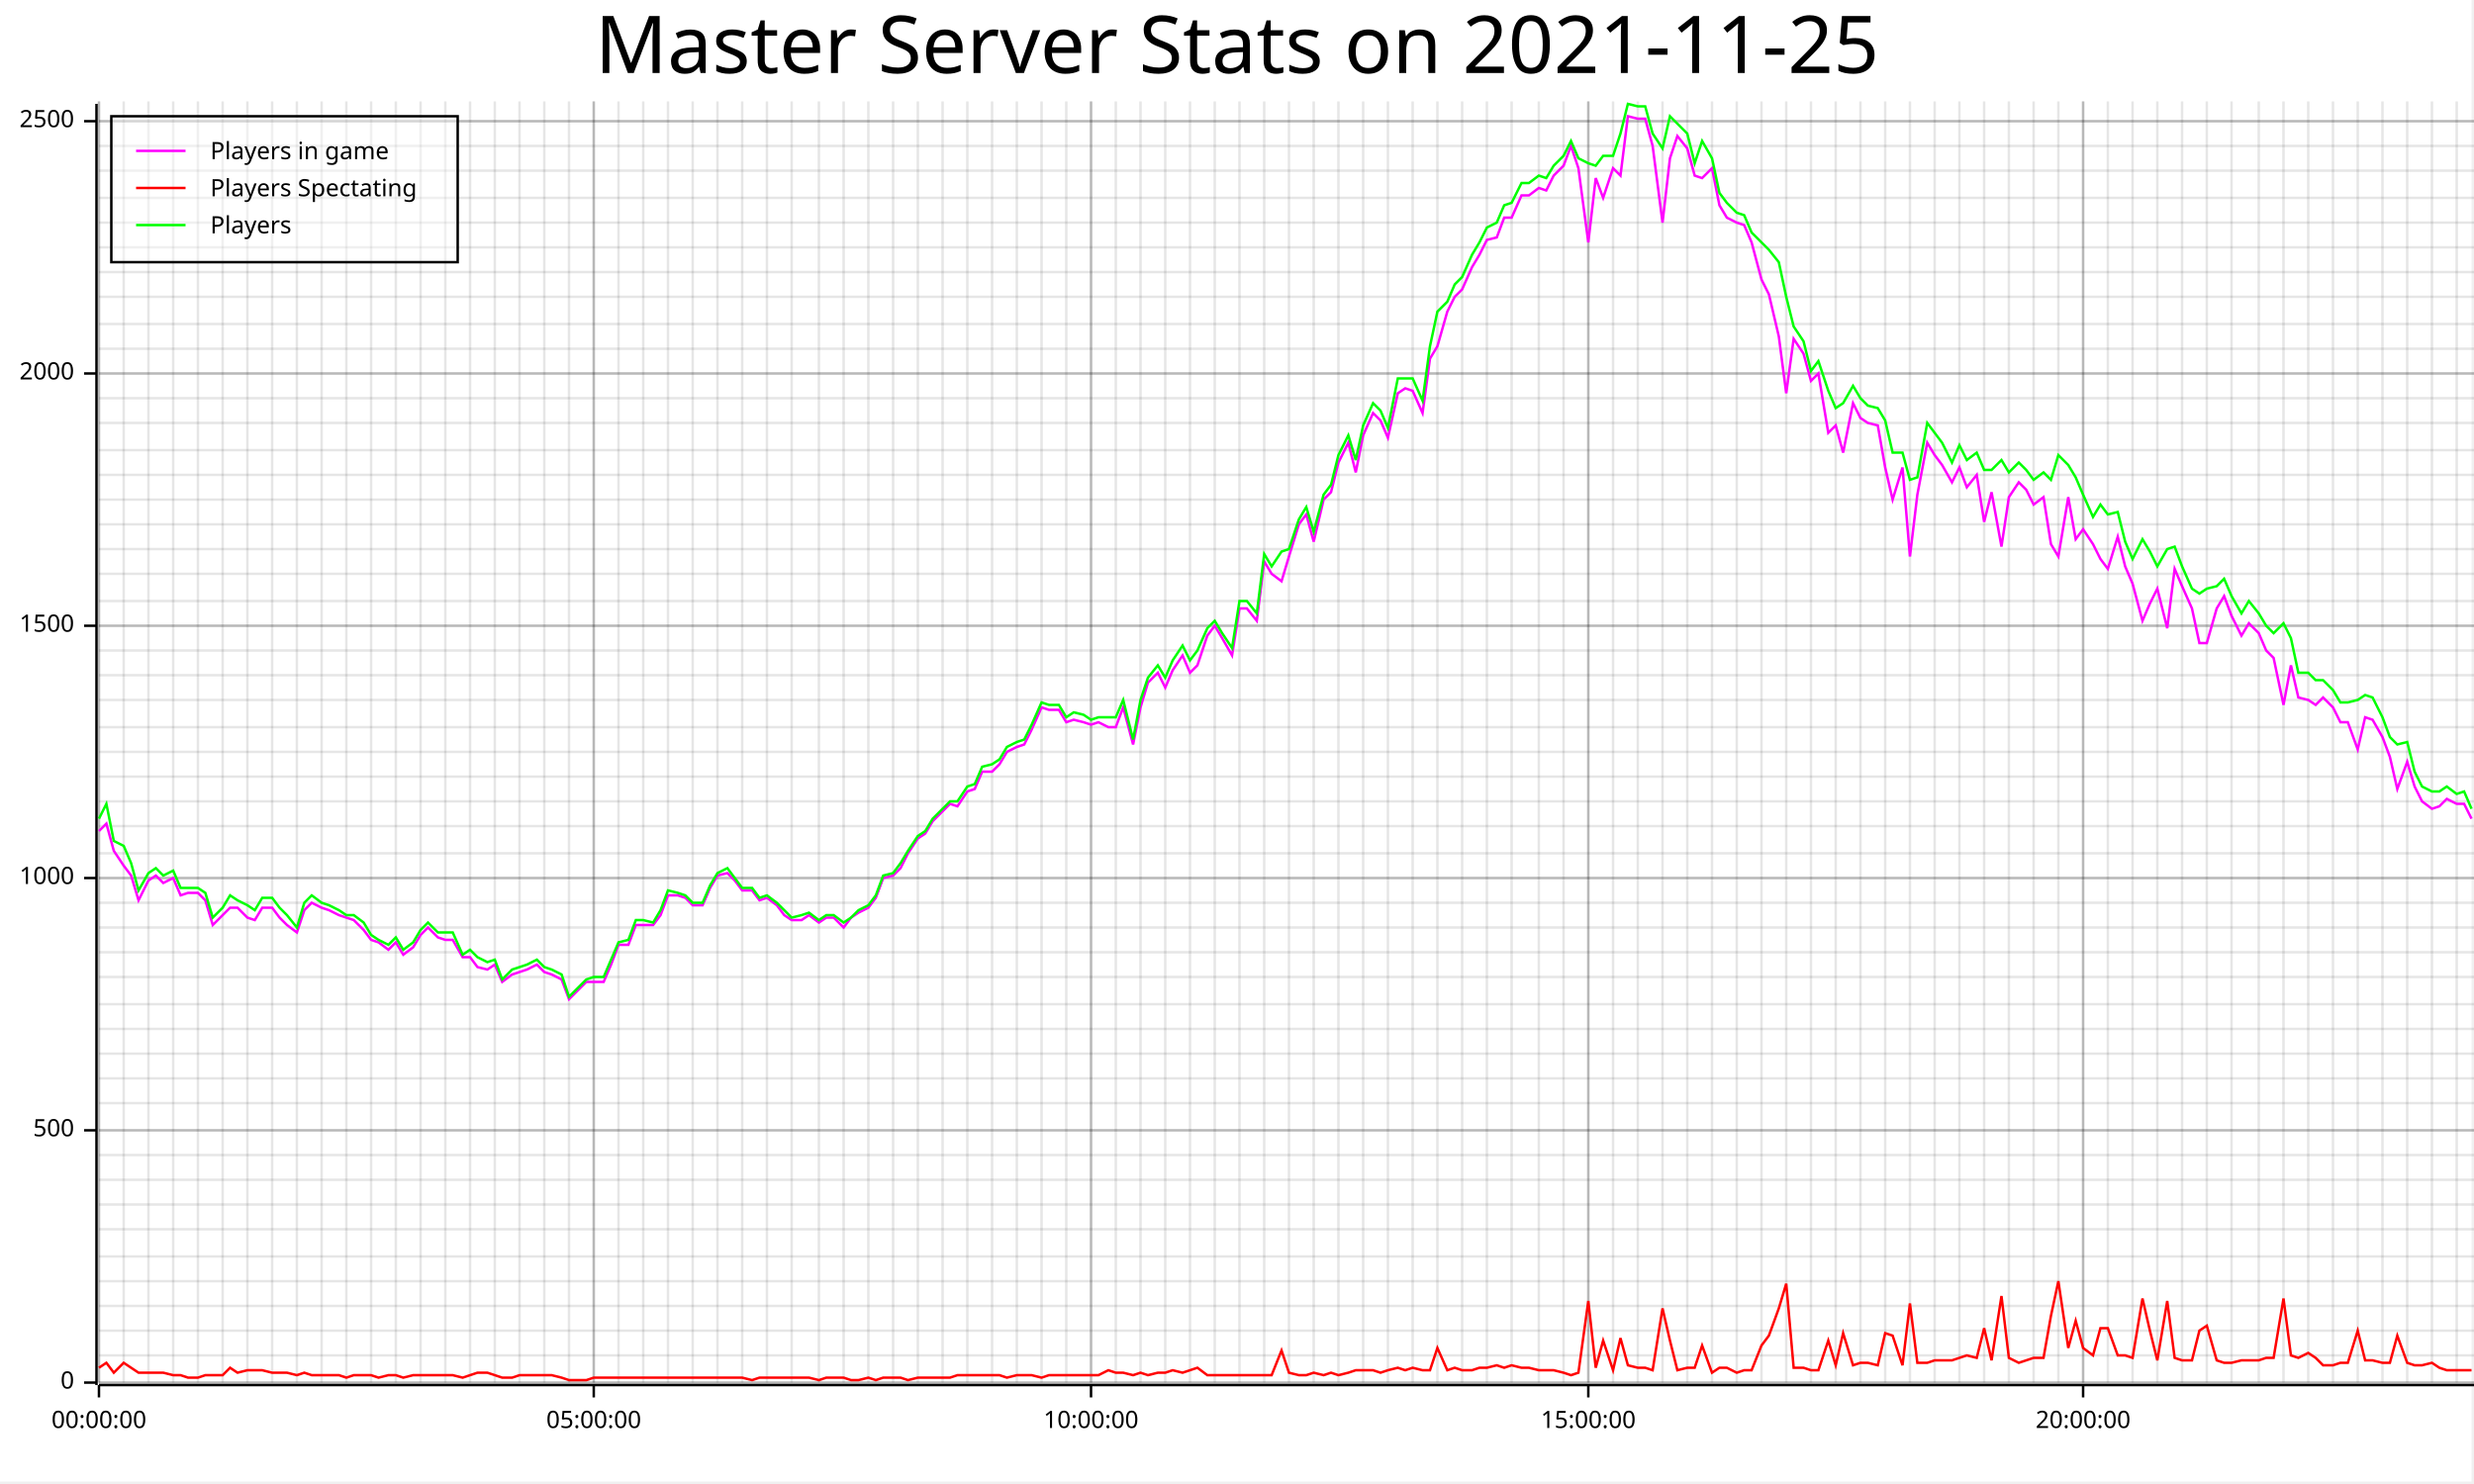
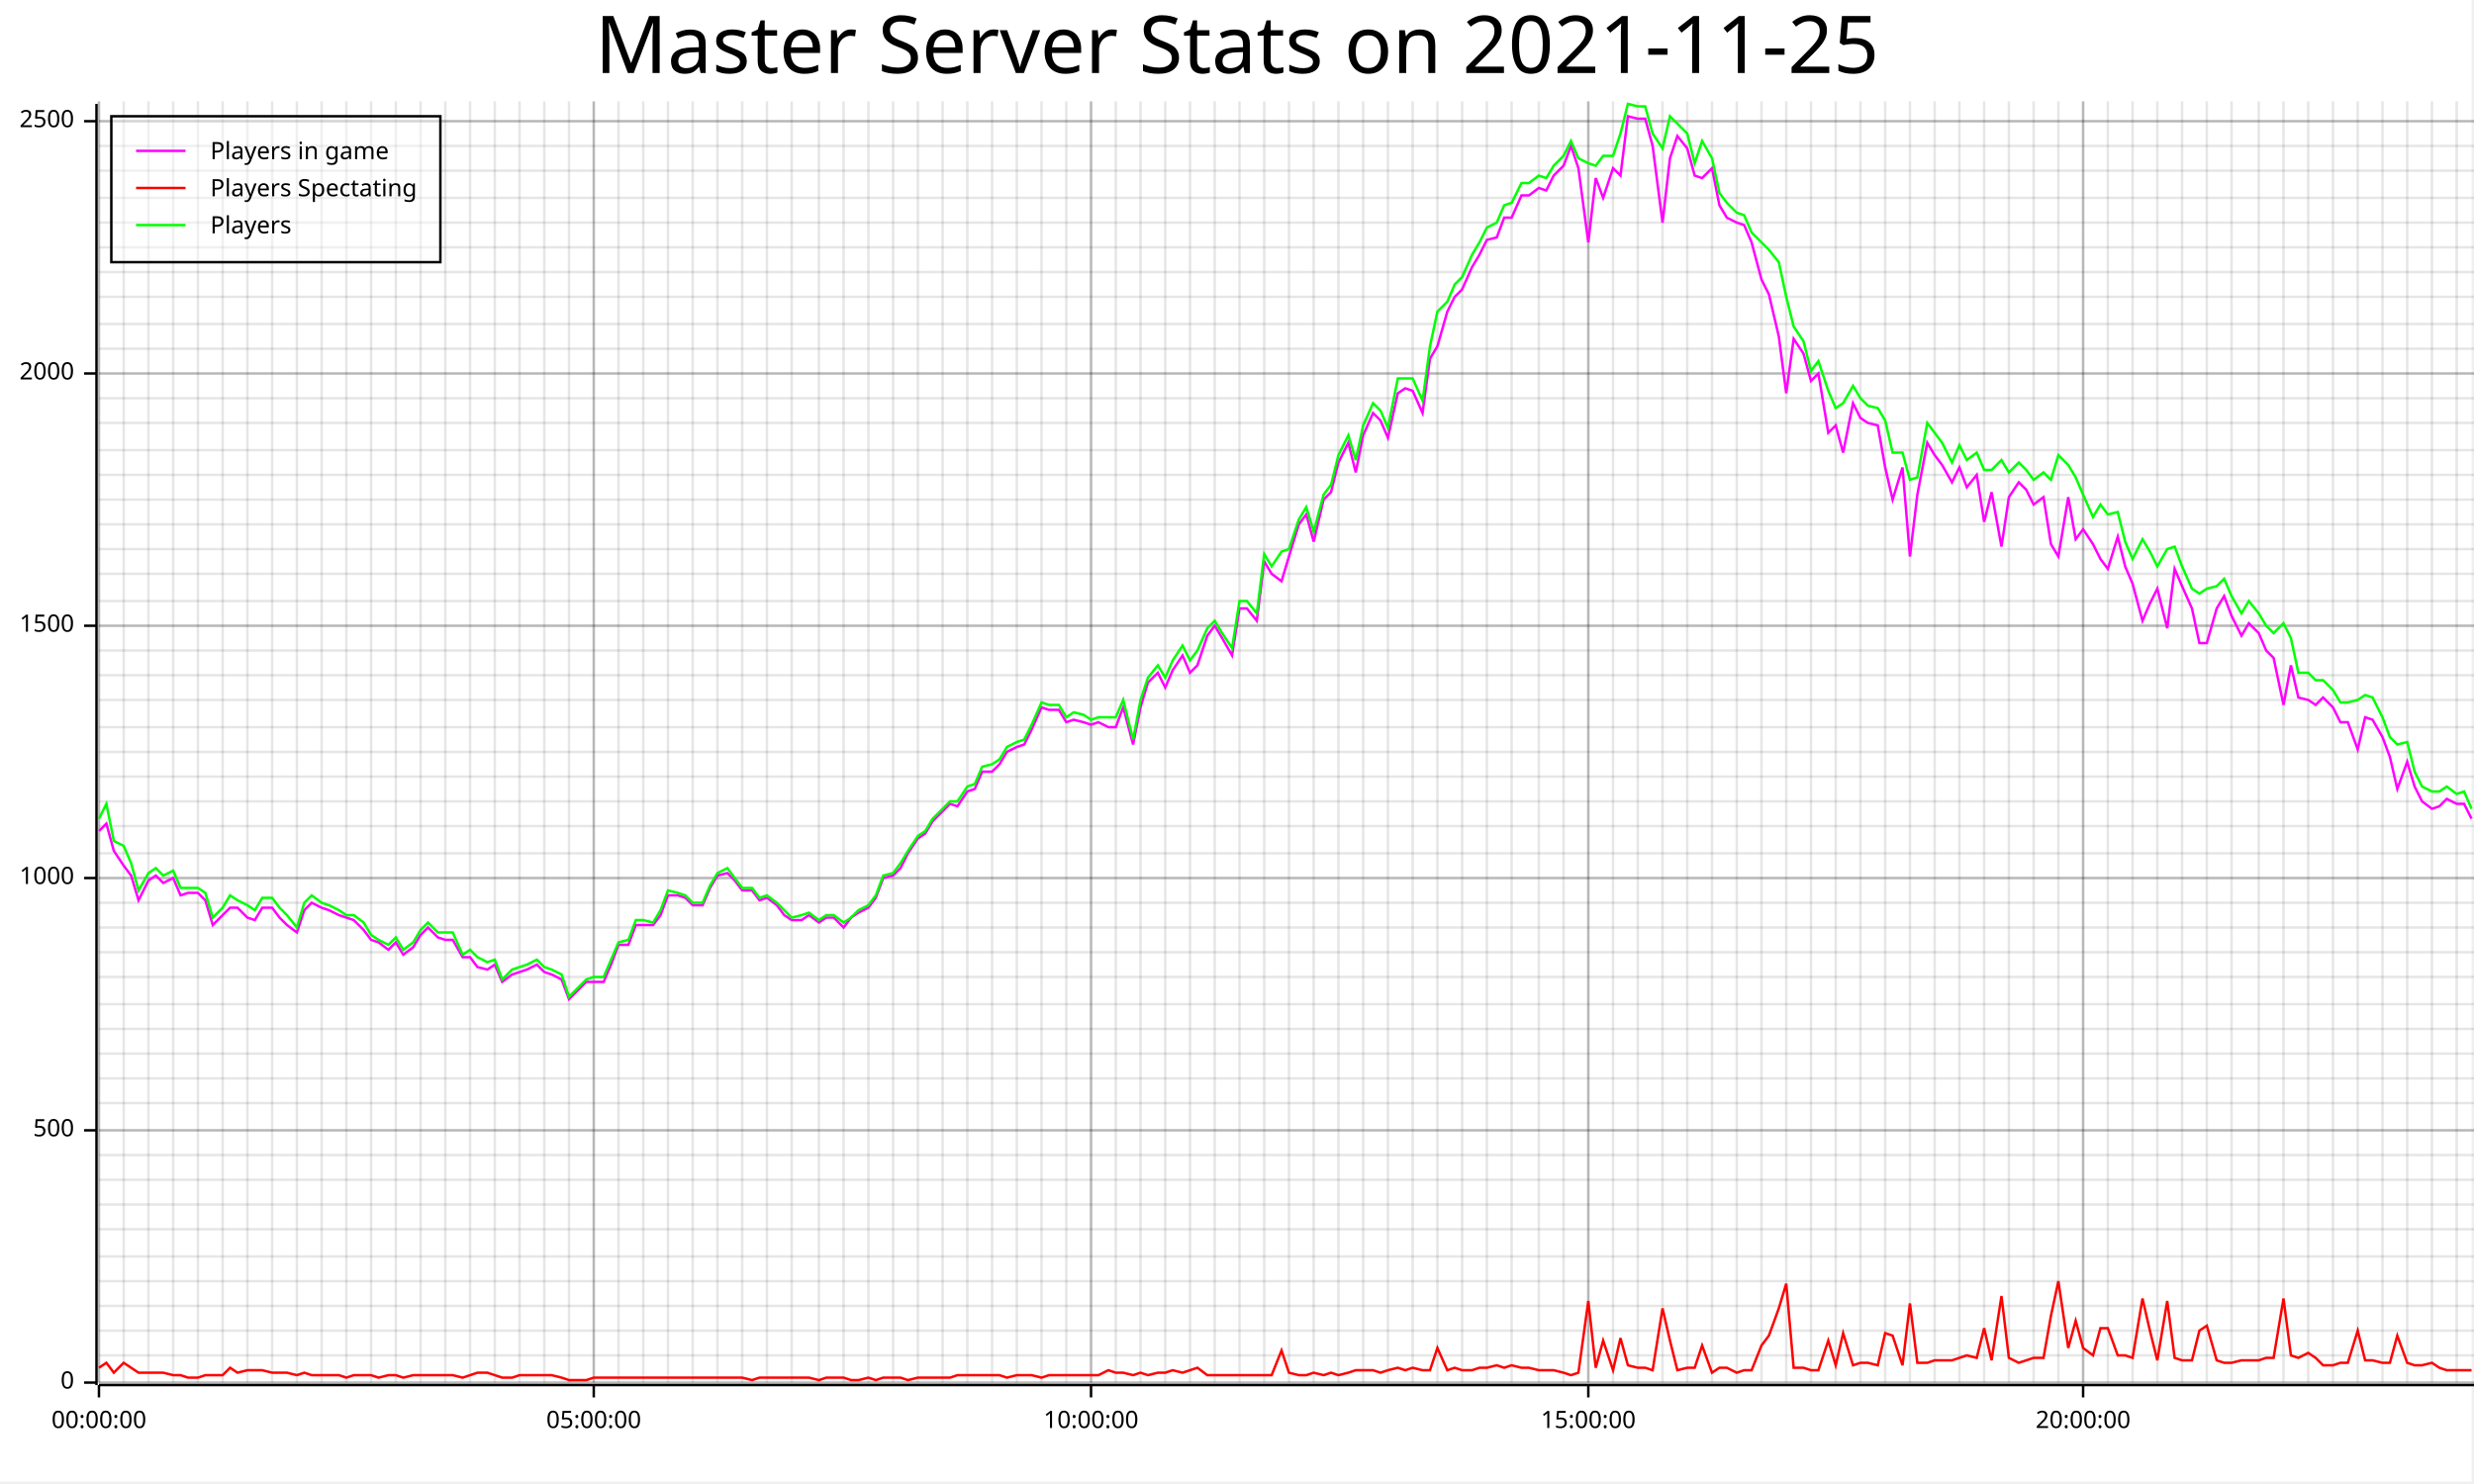
<svg xmlns="http://www.w3.org/2000/svg" width="1000" height="600" viewBox="0 0 1000 600">
  <rect x="0" y="0" width="999" height="599" opacity="1" fill="#FFFFFF" stroke="none" />
  <text x="500" y="5" dy="0.76em" text-anchor="middle" font-family="sans-serif" font-size="32.258" opacity="1" fill="#000000">
Master Server Stats on 2021-11-25
</text>
  <line opacity="0.1" stroke="#000000" stroke-width="1" x1="40" y1="559" x2="40" y2="41" />
  <line opacity="0.1" stroke="#000000" stroke-width="1" x1="50" y1="559" x2="50" y2="41" />
  <line opacity="0.1" stroke="#000000" stroke-width="1" x1="60" y1="559" x2="60" y2="41" />
  <line opacity="0.1" stroke="#000000" stroke-width="1" x1="70" y1="559" x2="70" y2="41" />
  <line opacity="0.1" stroke="#000000" stroke-width="1" x1="80" y1="559" x2="80" y2="41" />
  <line opacity="0.1" stroke="#000000" stroke-width="1" x1="90" y1="559" x2="90" y2="41" />
  <line opacity="0.1" stroke="#000000" stroke-width="1" x1="100" y1="559" x2="100" y2="41" />
  <line opacity="0.1" stroke="#000000" stroke-width="1" x1="110" y1="559" x2="110" y2="41" />
  <line opacity="0.1" stroke="#000000" stroke-width="1" x1="120" y1="559" x2="120" y2="41" />
  <line opacity="0.1" stroke="#000000" stroke-width="1" x1="130" y1="559" x2="130" y2="41" />
  <line opacity="0.1" stroke="#000000" stroke-width="1" x1="140" y1="559" x2="140" y2="41" />
  <line opacity="0.1" stroke="#000000" stroke-width="1" x1="150" y1="559" x2="150" y2="41" />
  <line opacity="0.1" stroke="#000000" stroke-width="1" x1="160" y1="559" x2="160" y2="41" />
  <line opacity="0.1" stroke="#000000" stroke-width="1" x1="170" y1="559" x2="170" y2="41" />
  <line opacity="0.1" stroke="#000000" stroke-width="1" x1="180" y1="559" x2="180" y2="41" />
  <line opacity="0.1" stroke="#000000" stroke-width="1" x1="190" y1="559" x2="190" y2="41" />
  <line opacity="0.1" stroke="#000000" stroke-width="1" x1="200" y1="559" x2="200" y2="41" />
  <line opacity="0.1" stroke="#000000" stroke-width="1" x1="210" y1="559" x2="210" y2="41" />
  <line opacity="0.1" stroke="#000000" stroke-width="1" x1="220" y1="559" x2="220" y2="41" />
  <line opacity="0.1" stroke="#000000" stroke-width="1" x1="230" y1="559" x2="230" y2="41" />
  <line opacity="0.1" stroke="#000000" stroke-width="1" x1="240" y1="559" x2="240" y2="41" />
  <line opacity="0.1" stroke="#000000" stroke-width="1" x1="250" y1="559" x2="250" y2="41" />
  <line opacity="0.1" stroke="#000000" stroke-width="1" x1="260" y1="559" x2="260" y2="41" />
  <line opacity="0.1" stroke="#000000" stroke-width="1" x1="270" y1="559" x2="270" y2="41" />
  <line opacity="0.1" stroke="#000000" stroke-width="1" x1="280" y1="559" x2="280" y2="41" />
  <line opacity="0.1" stroke="#000000" stroke-width="1" x1="290" y1="559" x2="290" y2="41" />
  <line opacity="0.1" stroke="#000000" stroke-width="1" x1="300" y1="559" x2="300" y2="41" />
  <line opacity="0.1" stroke="#000000" stroke-width="1" x1="310" y1="559" x2="310" y2="41" />
  <line opacity="0.1" stroke="#000000" stroke-width="1" x1="320" y1="559" x2="320" y2="41" />
  <line opacity="0.1" stroke="#000000" stroke-width="1" x1="331" y1="559" x2="331" y2="41" />
  <line opacity="0.1" stroke="#000000" stroke-width="1" x1="341" y1="559" x2="341" y2="41" />
  <line opacity="0.1" stroke="#000000" stroke-width="1" x1="351" y1="559" x2="351" y2="41" />
  <line opacity="0.1" stroke="#000000" stroke-width="1" x1="361" y1="559" x2="361" y2="41" />
  <line opacity="0.1" stroke="#000000" stroke-width="1" x1="371" y1="559" x2="371" y2="41" />
  <line opacity="0.1" stroke="#000000" stroke-width="1" x1="381" y1="559" x2="381" y2="41" />
  <line opacity="0.1" stroke="#000000" stroke-width="1" x1="391" y1="559" x2="391" y2="41" />
  <line opacity="0.1" stroke="#000000" stroke-width="1" x1="401" y1="559" x2="401" y2="41" />
  <line opacity="0.1" stroke="#000000" stroke-width="1" x1="411" y1="559" x2="411" y2="41" />
  <line opacity="0.1" stroke="#000000" stroke-width="1" x1="421" y1="559" x2="421" y2="41" />
  <line opacity="0.1" stroke="#000000" stroke-width="1" x1="431" y1="559" x2="431" y2="41" />
  <line opacity="0.1" stroke="#000000" stroke-width="1" x1="441" y1="559" x2="441" y2="41" />
  <line opacity="0.1" stroke="#000000" stroke-width="1" x1="451" y1="559" x2="451" y2="41" />
  <line opacity="0.1" stroke="#000000" stroke-width="1" x1="461" y1="559" x2="461" y2="41" />
  <line opacity="0.1" stroke="#000000" stroke-width="1" x1="471" y1="559" x2="471" y2="41" />
  <line opacity="0.1" stroke="#000000" stroke-width="1" x1="481" y1="559" x2="481" y2="41" />
  <line opacity="0.1" stroke="#000000" stroke-width="1" x1="491" y1="559" x2="491" y2="41" />
  <line opacity="0.1" stroke="#000000" stroke-width="1" x1="501" y1="559" x2="501" y2="41" />
  <line opacity="0.1" stroke="#000000" stroke-width="1" x1="511" y1="559" x2="511" y2="41" />
  <line opacity="0.1" stroke="#000000" stroke-width="1" x1="521" y1="559" x2="521" y2="41" />
  <line opacity="0.1" stroke="#000000" stroke-width="1" x1="531" y1="559" x2="531" y2="41" />
  <line opacity="0.1" stroke="#000000" stroke-width="1" x1="541" y1="559" x2="541" y2="41" />
  <line opacity="0.1" stroke="#000000" stroke-width="1" x1="551" y1="559" x2="551" y2="41" />
  <line opacity="0.1" stroke="#000000" stroke-width="1" x1="561" y1="559" x2="561" y2="41" />
  <line opacity="0.1" stroke="#000000" stroke-width="1" x1="571" y1="559" x2="571" y2="41" />
  <line opacity="0.1" stroke="#000000" stroke-width="1" x1="581" y1="559" x2="581" y2="41" />
  <line opacity="0.1" stroke="#000000" stroke-width="1" x1="591" y1="559" x2="591" y2="41" />
  <line opacity="0.1" stroke="#000000" stroke-width="1" x1="601" y1="559" x2="601" y2="41" />
  <line opacity="0.1" stroke="#000000" stroke-width="1" x1="611" y1="559" x2="611" y2="41" />
  <line opacity="0.1" stroke="#000000" stroke-width="1" x1="622" y1="559" x2="622" y2="41" />
  <line opacity="0.1" stroke="#000000" stroke-width="1" x1="632" y1="559" x2="632" y2="41" />
  <line opacity="0.1" stroke="#000000" stroke-width="1" x1="642" y1="559" x2="642" y2="41" />
  <line opacity="0.1" stroke="#000000" stroke-width="1" x1="652" y1="559" x2="652" y2="41" />
  <line opacity="0.1" stroke="#000000" stroke-width="1" x1="662" y1="559" x2="662" y2="41" />
  <line opacity="0.1" stroke="#000000" stroke-width="1" x1="672" y1="559" x2="672" y2="41" />
  <line opacity="0.1" stroke="#000000" stroke-width="1" x1="682" y1="559" x2="682" y2="41" />
  <line opacity="0.1" stroke="#000000" stroke-width="1" x1="692" y1="559" x2="692" y2="41" />
  <line opacity="0.1" stroke="#000000" stroke-width="1" x1="702" y1="559" x2="702" y2="41" />
  <line opacity="0.1" stroke="#000000" stroke-width="1" x1="712" y1="559" x2="712" y2="41" />
  <line opacity="0.1" stroke="#000000" stroke-width="1" x1="722" y1="559" x2="722" y2="41" />
  <line opacity="0.1" stroke="#000000" stroke-width="1" x1="732" y1="559" x2="732" y2="41" />
  <line opacity="0.1" stroke="#000000" stroke-width="1" x1="742" y1="559" x2="742" y2="41" />
  <line opacity="0.1" stroke="#000000" stroke-width="1" x1="752" y1="559" x2="752" y2="41" />
  <line opacity="0.1" stroke="#000000" stroke-width="1" x1="762" y1="559" x2="762" y2="41" />
  <line opacity="0.1" stroke="#000000" stroke-width="1" x1="772" y1="559" x2="772" y2="41" />
  <line opacity="0.1" stroke="#000000" stroke-width="1" x1="782" y1="559" x2="782" y2="41" />
  <line opacity="0.1" stroke="#000000" stroke-width="1" x1="792" y1="559" x2="792" y2="41" />
  <line opacity="0.1" stroke="#000000" stroke-width="1" x1="802" y1="559" x2="802" y2="41" />
  <line opacity="0.1" stroke="#000000" stroke-width="1" x1="812" y1="559" x2="812" y2="41" />
  <line opacity="0.1" stroke="#000000" stroke-width="1" x1="822" y1="559" x2="822" y2="41" />
  <line opacity="0.1" stroke="#000000" stroke-width="1" x1="832" y1="559" x2="832" y2="41" />
  <line opacity="0.1" stroke="#000000" stroke-width="1" x1="842" y1="559" x2="842" y2="41" />
  <line opacity="0.1" stroke="#000000" stroke-width="1" x1="852" y1="559" x2="852" y2="41" />
  <line opacity="0.1" stroke="#000000" stroke-width="1" x1="862" y1="559" x2="862" y2="41" />
  <line opacity="0.1" stroke="#000000" stroke-width="1" x1="872" y1="559" x2="872" y2="41" />
  <line opacity="0.1" stroke="#000000" stroke-width="1" x1="882" y1="559" x2="882" y2="41" />
  <line opacity="0.1" stroke="#000000" stroke-width="1" x1="892" y1="559" x2="892" y2="41" />
  <line opacity="0.1" stroke="#000000" stroke-width="1" x1="902" y1="559" x2="902" y2="41" />
  <line opacity="0.1" stroke="#000000" stroke-width="1" x1="913" y1="559" x2="913" y2="41" />
  <line opacity="0.1" stroke="#000000" stroke-width="1" x1="923" y1="559" x2="923" y2="41" />
  <line opacity="0.1" stroke="#000000" stroke-width="1" x1="933" y1="559" x2="933" y2="41" />
  <line opacity="0.1" stroke="#000000" stroke-width="1" x1="943" y1="559" x2="943" y2="41" />
  <line opacity="0.1" stroke="#000000" stroke-width="1" x1="953" y1="559" x2="953" y2="41" />
  <line opacity="0.1" stroke="#000000" stroke-width="1" x1="963" y1="559" x2="963" y2="41" />
  <line opacity="0.1" stroke="#000000" stroke-width="1" x1="973" y1="559" x2="973" y2="41" />
  <line opacity="0.1" stroke="#000000" stroke-width="1" x1="983" y1="559" x2="983" y2="41" />
  <line opacity="0.1" stroke="#000000" stroke-width="1" x1="993" y1="559" x2="993" y2="41" />
  <line opacity="0.1" stroke="#000000" stroke-width="1" x1="40" y1="559" x2="1000" y2="559" />
  <line opacity="0.1" stroke="#000000" stroke-width="1" x1="40" y1="548" x2="1000" y2="548" />
  <line opacity="0.1" stroke="#000000" stroke-width="1" x1="40" y1="538" x2="1000" y2="538" />
  <line opacity="0.1" stroke="#000000" stroke-width="1" x1="40" y1="528" x2="1000" y2="528" />
  <line opacity="0.1" stroke="#000000" stroke-width="1" x1="40" y1="518" x2="1000" y2="518" />
  <line opacity="0.1" stroke="#000000" stroke-width="1" x1="40" y1="508" x2="1000" y2="508" />
  <line opacity="0.1" stroke="#000000" stroke-width="1" x1="40" y1="497" x2="1000" y2="497" />
  <line opacity="0.1" stroke="#000000" stroke-width="1" x1="40" y1="487" x2="1000" y2="487" />
  <line opacity="0.1" stroke="#000000" stroke-width="1" x1="40" y1="477" x2="1000" y2="477" />
  <line opacity="0.1" stroke="#000000" stroke-width="1" x1="40" y1="467" x2="1000" y2="467" />
  <line opacity="0.1" stroke="#000000" stroke-width="1" x1="40" y1="457" x2="1000" y2="457" />
  <line opacity="0.1" stroke="#000000" stroke-width="1" x1="40" y1="446" x2="1000" y2="446" />
  <line opacity="0.1" stroke="#000000" stroke-width="1" x1="40" y1="436" x2="1000" y2="436" />
  <line opacity="0.1" stroke="#000000" stroke-width="1" x1="40" y1="426" x2="1000" y2="426" />
  <line opacity="0.1" stroke="#000000" stroke-width="1" x1="40" y1="416" x2="1000" y2="416" />
  <line opacity="0.1" stroke="#000000" stroke-width="1" x1="40" y1="406" x2="1000" y2="406" />
  <line opacity="0.1" stroke="#000000" stroke-width="1" x1="40" y1="395" x2="1000" y2="395" />
  <line opacity="0.1" stroke="#000000" stroke-width="1" x1="40" y1="385" x2="1000" y2="385" />
  <line opacity="0.1" stroke="#000000" stroke-width="1" x1="40" y1="375" x2="1000" y2="375" />
  <line opacity="0.1" stroke="#000000" stroke-width="1" x1="40" y1="365" x2="1000" y2="365" />
  <line opacity="0.1" stroke="#000000" stroke-width="1" x1="40" y1="355" x2="1000" y2="355" />
  <line opacity="0.1" stroke="#000000" stroke-width="1" x1="40" y1="345" x2="1000" y2="345" />
  <line opacity="0.1" stroke="#000000" stroke-width="1" x1="40" y1="334" x2="1000" y2="334" />
  <line opacity="0.1" stroke="#000000" stroke-width="1" x1="40" y1="324" x2="1000" y2="324" />
  <line opacity="0.1" stroke="#000000" stroke-width="1" x1="40" y1="314" x2="1000" y2="314" />
  <line opacity="0.1" stroke="#000000" stroke-width="1" x1="40" y1="304" x2="1000" y2="304" />
  <line opacity="0.1" stroke="#000000" stroke-width="1" x1="40" y1="294" x2="1000" y2="294" />
  <line opacity="0.1" stroke="#000000" stroke-width="1" x1="40" y1="283" x2="1000" y2="283" />
  <line opacity="0.1" stroke="#000000" stroke-width="1" x1="40" y1="273" x2="1000" y2="273" />
  <line opacity="0.1" stroke="#000000" stroke-width="1" x1="40" y1="263" x2="1000" y2="263" />
  <line opacity="0.1" stroke="#000000" stroke-width="1" x1="40" y1="253" x2="1000" y2="253" />
  <line opacity="0.1" stroke="#000000" stroke-width="1" x1="40" y1="243" x2="1000" y2="243" />
  <line opacity="0.1" stroke="#000000" stroke-width="1" x1="40" y1="232" x2="1000" y2="232" />
  <line opacity="0.1" stroke="#000000" stroke-width="1" x1="40" y1="222" x2="1000" y2="222" />
  <line opacity="0.1" stroke="#000000" stroke-width="1" x1="40" y1="212" x2="1000" y2="212" />
  <line opacity="0.1" stroke="#000000" stroke-width="1" x1="40" y1="202" x2="1000" y2="202" />
  <line opacity="0.1" stroke="#000000" stroke-width="1" x1="40" y1="192" x2="1000" y2="192" />
  <line opacity="0.1" stroke="#000000" stroke-width="1" x1="40" y1="182" x2="1000" y2="182" />
  <line opacity="0.1" stroke="#000000" stroke-width="1" x1="40" y1="171" x2="1000" y2="171" />
  <line opacity="0.1" stroke="#000000" stroke-width="1" x1="40" y1="161" x2="1000" y2="161" />
  <line opacity="0.1" stroke="#000000" stroke-width="1" x1="40" y1="151" x2="1000" y2="151" />
  <line opacity="0.1" stroke="#000000" stroke-width="1" x1="40" y1="141" x2="1000" y2="141" />
  <line opacity="0.1" stroke="#000000" stroke-width="1" x1="40" y1="131" x2="1000" y2="131" />
  <line opacity="0.1" stroke="#000000" stroke-width="1" x1="40" y1="120" x2="1000" y2="120" />
  <line opacity="0.1" stroke="#000000" stroke-width="1" x1="40" y1="110" x2="1000" y2="110" />
  <line opacity="0.1" stroke="#000000" stroke-width="1" x1="40" y1="100" x2="1000" y2="100" />
  <line opacity="0.1" stroke="#000000" stroke-width="1" x1="40" y1="90" x2="1000" y2="90" />
  <line opacity="0.1" stroke="#000000" stroke-width="1" x1="40" y1="80" x2="1000" y2="80" />
  <line opacity="0.1" stroke="#000000" stroke-width="1" x1="40" y1="69" x2="1000" y2="69" />
  <line opacity="0.1" stroke="#000000" stroke-width="1" x1="40" y1="59" x2="1000" y2="59" />
  <line opacity="0.1" stroke="#000000" stroke-width="1" x1="40" y1="49" x2="1000" y2="49" />
  <line opacity="0.2" stroke="#000000" stroke-width="1" x1="40" y1="559" x2="40" y2="41" />
  <line opacity="0.2" stroke="#000000" stroke-width="1" x1="240" y1="559" x2="240" y2="41" />
  <line opacity="0.2" stroke="#000000" stroke-width="1" x1="441" y1="559" x2="441" y2="41" />
  <line opacity="0.2" stroke="#000000" stroke-width="1" x1="642" y1="559" x2="642" y2="41" />
  <line opacity="0.2" stroke="#000000" stroke-width="1" x1="842" y1="559" x2="842" y2="41" />
  <line opacity="0.2" stroke="#000000" stroke-width="1" x1="40" y1="559" x2="1000" y2="559" />
  <line opacity="0.2" stroke="#000000" stroke-width="1" x1="40" y1="457" x2="1000" y2="457" />
  <line opacity="0.2" stroke="#000000" stroke-width="1" x1="40" y1="355" x2="1000" y2="355" />
  <line opacity="0.2" stroke="#000000" stroke-width="1" x1="40" y1="253" x2="1000" y2="253" />
  <line opacity="0.2" stroke="#000000" stroke-width="1" x1="40" y1="151" x2="1000" y2="151" />
  <line opacity="0.2" stroke="#000000" stroke-width="1" x1="40" y1="49" x2="1000" y2="49" />
  <polyline fill="none" opacity="1" stroke="#000000" stroke-width="1" points="39,42 39,560 " />
  <text x="30" y="559" dy="0.5ex" text-anchor="end" font-family="sans-serif" font-size="9.677" opacity="1" fill="#000000">
0
</text>
  <polyline fill="none" opacity="1" stroke="#000000" stroke-width="1" points="34,559 39,559 " />
  <text x="30" y="457" dy="0.5ex" text-anchor="end" font-family="sans-serif" font-size="9.677" opacity="1" fill="#000000">
500
</text>
  <polyline fill="none" opacity="1" stroke="#000000" stroke-width="1" points="34,457 39,457 " />
  <text x="30" y="355" dy="0.5ex" text-anchor="end" font-family="sans-serif" font-size="9.677" opacity="1" fill="#000000">
1000
</text>
  <polyline fill="none" opacity="1" stroke="#000000" stroke-width="1" points="34,355 39,355 " />
  <text x="30" y="253" dy="0.5ex" text-anchor="end" font-family="sans-serif" font-size="9.677" opacity="1" fill="#000000">
1500
</text>
  <polyline fill="none" opacity="1" stroke="#000000" stroke-width="1" points="34,253 39,253 " />
  <text x="30" y="151" dy="0.5ex" text-anchor="end" font-family="sans-serif" font-size="9.677" opacity="1" fill="#000000">
2000
</text>
  <polyline fill="none" opacity="1" stroke="#000000" stroke-width="1" points="34,151 39,151 " />
  <text x="30" y="49" dy="0.5ex" text-anchor="end" font-family="sans-serif" font-size="9.677" opacity="1" fill="#000000">
2500
</text>
  <polyline fill="none" opacity="1" stroke="#000000" stroke-width="1" points="34,49 39,49 " />
  <polyline fill="none" opacity="1" stroke="#000000" stroke-width="1" points="40,560 1000,560 " />
  <text x="40" y="570" dy="0.76em" text-anchor="middle" font-family="sans-serif" font-size="9.677" opacity="1" fill="#000000">
00:00:00
</text>
  <polyline fill="none" opacity="1" stroke="#000000" stroke-width="1" points="40,560 40,565 " />
  <text x="240" y="570" dy="0.76em" text-anchor="middle" font-family="sans-serif" font-size="9.677" opacity="1" fill="#000000">
05:00:00
</text>
  <polyline fill="none" opacity="1" stroke="#000000" stroke-width="1" points="240,560 240,565 " />
  <text x="441" y="570" dy="0.76em" text-anchor="middle" font-family="sans-serif" font-size="9.677" opacity="1" fill="#000000">
10:00:00
</text>
  <polyline fill="none" opacity="1" stroke="#000000" stroke-width="1" points="441,560 441,565 " />
  <text x="642" y="570" dy="0.76em" text-anchor="middle" font-family="sans-serif" font-size="9.677" opacity="1" fill="#000000">
15:00:00
</text>
  <polyline fill="none" opacity="1" stroke="#000000" stroke-width="1" points="642,560 642,565 " />
  <text x="842" y="570" dy="0.76em" text-anchor="middle" font-family="sans-serif" font-size="9.677" opacity="1" fill="#000000">
20:00:00
</text>
  <polyline fill="none" opacity="1" stroke="#000000" stroke-width="1" points="842,560 842,565 " />
  <polyline fill="none" opacity="1" stroke="#FF00FF" stroke-width="1" points="40,336 43,333 46,344 50,350 53,354 56,364 60,356 63,354 66,357 70,355 73,362 76,361 80,361 83,364 86,374 90,370 93,367 96,367 100,371 103,372 106,367 110,367 113,371 116,374 120,377 123,368 126,365 130,367 133,368 137,370 140,371 143,372 147,376 150,380 153,381 157,384 160,381 163,386 167,383 170,378 173,375 177,379 180,380 183,380 187,387 190,387 193,391 197,392 200,390 203,397 207,394 210,393 213,392 217,390 220,393 223,394 227,396 230,404 234,400 237,397 240,397 244,397 247,390 250,382 254,382 257,374 260,374 264,374 267,370 270,362 274,362 277,363 280,366 284,366 287,359 290,354 294,353 297,356 300,360 304,360 307,364 310,363 314,366 317,370 320,372 324,372 327,370 331,373 334,371 337,371 341,375 344,371 347,369 351,367 354,363 357,355 361,354 364,351 367,345 371,339 374,337 377,332 381,328 384,325 387,326 391,320 394,319 397,312 401,312 404,309 407,304 411,302 414,301 417,295 421,286 424,287 428,287 431,292 434,291 438,292 441,293 444,292 448,294 451,294 454,286 458,301 461,286 464,276 468,272 471,278 474,271 478,265 481,272 484,269 488,257 491,253 494,258 498,265 501,246 504,246 508,251 511,227 514,232 518,235 521,225 525,212 528,208 531,219 535,202 538,199 541,187 545,179 548,191 551,176 555,167 558,170 561,177 565,159 568,157 571,158 575,167 578,145 581,140 585,126 588,120 591,117 595,108 598,103 601,97 605,96 608,88 611,88 615,79 618,79 622,76 625,77 628,71 632,67 635,59 638,68 642,98 645,72 648,80 652,68 655,71 658,47 662,48 665,48 668,59 672,90 675,64 678,55 682,60 685,71 688,72 692,68 695,83 698,88 702,90 705,91 708,98 712,113 715,119 719,136 722,159 725,137 729,143 732,154 735,151 739,175 742,172 745,183 749,163 752,169 755,171 759,172 762,189 765,202 769,189 772,225 775,200 779,179 782,184 785,188 789,195 792,189 795,197 799,192 802,211 805,199 809,221 812,201 816,195 819,198 822,204 826,201 829,220 832,225 836,201 839,218 842,214 846,220 849,226 852,230 856,217 859,229 862,236 866,251 869,244 872,238 876,254 879,230 882,237 886,246 889,260 892,260 896,246 899,241 902,249 906,257 909,252 913,256 916,263 919,266 923,285 926,269 929,282 933,283 936,285 939,282 943,286 946,292 949,292 953,303 956,290 959,291 963,298 966,306 969,319 973,308 976,318 979,324 983,327 986,326 989,323 993,325 996,325 999,331 " />
  <polyline fill="none" opacity="1" stroke="#FF0000" stroke-width="1" points="40,553 43,551 46,555 50,551 53,553 56,555 60,555 63,555 66,555 70,556 73,556 76,557 80,557 83,556 86,556 90,556 93,553 96,555 100,554 103,554 106,554 110,555 113,555 116,555 120,556 123,555 126,556 130,556 133,556 137,556 140,557 143,556 147,556 150,556 153,557 157,556 160,556 163,557 167,556 170,556 173,556 177,556 180,556 183,556 187,557 190,556 193,555 197,555 200,556 203,557 207,557 210,556 213,556 217,556 220,556 223,556 227,557 230,558 234,558 237,558 240,557 244,557 247,557 250,557 254,557 257,557 260,557 264,557 267,557 270,557 274,557 277,557 280,557 284,557 287,557 290,557 294,557 297,557 300,557 304,558 307,557 310,557 314,557 317,557 320,557 324,557 327,557 331,558 334,557 337,557 341,557 344,558 347,558 351,557 354,558 357,557 361,557 364,557 367,558 371,557 374,557 377,557 381,557 384,557 387,556 391,556 394,556 397,556 401,556 404,556 407,557 411,556 414,556 417,556 421,557 424,556 428,556 431,556 434,556 438,556 441,556 444,556 448,554 451,555 454,555 458,556 461,555 464,556 468,555 471,555 474,554 478,555 481,554 484,553 488,556 491,556 494,556 498,556 501,556 504,556 508,556 511,556 514,556 518,546 521,555 525,556 528,556 531,555 535,556 538,555 541,556 545,555 548,554 551,554 555,554 558,555 561,554 565,553 568,554 571,553 575,554 578,554 581,545 585,554 588,553 591,554 595,554 598,553 601,553 605,552 608,553 611,552 615,553 618,553 622,554 625,554 628,554 632,555 635,556 638,555 642,526 645,553 648,542 652,554 655,541 658,552 662,553 665,553 668,554 672,529 675,542 678,554 682,553 685,553 688,544 692,555 695,553 698,553 702,555 705,554 708,554 712,544 715,540 719,529 722,519 725,553 729,553 732,554 735,554 739,542 742,552 745,539 749,552 752,551 755,551 759,552 762,539 765,540 769,552 772,527 775,551 779,551 782,550 785,550 789,550 792,549 795,548 799,549 802,537 805,550 809,524 812,549 816,551 819,550 822,549 826,549 829,532 832,518 836,545 839,534 842,545 846,548 849,537 852,537 856,548 859,548 862,549 866,525 869,538 872,550 876,526 879,549 882,550 886,550 889,538 892,536 896,550 899,551 902,551 906,550 909,550 913,550 916,549 919,549 923,525 926,548 929,549 933,547 936,549 939,552 943,552 946,551 949,551 953,538 956,550 959,550 963,551 966,551 969,540 973,551 976,552 979,552 983,551 986,553 989,554 993,554 996,554 999,554 " />
  <polyline fill="none" opacity="1" stroke="#00FF00" stroke-width="1" points="40,331 43,325 46,340 50,342 53,349 56,360 60,353 63,351 66,354 70,352 73,359 76,359 80,359 83,361 86,371 90,367 93,362 96,364 100,366 103,368 106,363 110,363 113,367 116,370 120,375 123,365 126,362 130,365 133,366 137,368 140,370 143,370 147,373 150,378 153,380 157,382 160,379 163,384 167,381 170,376 173,373 177,377 180,377 183,377 187,386 190,384 193,387 197,389 200,388 203,396 207,392 210,391 213,390 217,388 220,391 223,392 227,394 230,403 234,399 237,396 240,395 244,395 247,388 250,381 254,380 257,372 260,372 264,373 267,368 270,360 274,361 277,362 280,365 284,365 287,358 290,353 294,351 297,355 300,359 304,359 307,363 310,362 314,365 317,368 320,371 324,370 327,369 331,372 334,370 337,370 341,373 344,371 347,368 351,366 354,362 357,354 361,353 364,349 367,344 371,338 374,336 377,331 381,327 384,324 387,324 391,318 394,317 397,310 401,309 404,307 407,302 411,300 414,299 417,293 421,284 424,285 428,285 431,290 434,288 438,289 441,291 444,290 448,290 451,290 454,283 458,299 461,283 464,274 468,269 471,274 474,267 478,261 481,267 484,263 488,254 491,251 494,256 498,262 501,243 504,243 508,248 511,224 514,229 518,223 521,222 525,210 528,205 531,215 535,200 538,196 541,184 545,176 548,186 551,172 555,163 558,166 561,173 565,153 568,153 571,153 575,162 578,140 581,126 585,122 588,115 591,112 595,103 598,98 601,92 605,90 608,83 611,82 615,74 618,74 622,71 625,72 628,67 632,63 635,57 638,64 642,66 645,67 648,63 652,63 655,54 658,42 662,43 665,43 668,54 672,60 675,47 678,50 682,54 685,66 688,57 692,64 695,78 698,82 702,86 705,87 708,94 712,98 715,101 719,106 722,120 725,132 729,138 732,150 735,146 739,158 742,165 745,163 749,156 752,161 755,164 759,165 762,170 765,183 769,183 772,194 775,193 779,171 782,175 785,179 789,187 792,180 795,186 799,183 802,190 805,190 809,186 812,191 816,187 819,190 822,194 826,191 829,194 832,184 836,188 839,193 842,200 846,209 849,204 852,208 856,207 859,219 862,226 866,218 869,223 872,229 876,222 879,221 882,229 886,238 889,240 892,238 896,237 899,234 902,241 906,248 909,243 913,248 916,253 919,256 923,252 926,258 929,272 933,272 936,275 939,275 943,279 946,284 949,284 953,283 956,281 959,282 963,290 966,298 969,301 973,300 976,312 979,318 983,320 986,320 989,318 993,321 996,320 999,327 " />
-   <rect x="45" y="47" width="140" height="59" opacity="0.4" fill="#FFFFFF" stroke="none" />
-   <rect x="45" y="47" width="140" height="59" opacity="1" fill="none" stroke="#000000" />
+   <rect x="45" y="47" width="133" height="59" opacity="0.4" fill="#FFFFFF" stroke="none" />
+   <rect x="45" y="47" width="133" height="59" opacity="1" fill="none" stroke="#000000" />
  <text x="85" y="57" dy="0.76em" text-anchor="start" font-family="sans-serif" font-size="9.677" opacity="1" fill="#000000">
Players in game
</text>
  <text x="85" y="72" dy="0.76em" text-anchor="start" font-family="sans-serif" font-size="9.677" opacity="1" fill="#000000">
Players Spectating
</text>
  <text x="85" y="87" dy="0.76em" text-anchor="start" font-family="sans-serif" font-size="9.677" opacity="1" fill="#000000">
Players
</text>
  <polyline fill="none" opacity="1" stroke="#FF00FF" stroke-width="1" points="55,61 75,61 " />
  <polyline fill="none" opacity="1" stroke="#FF0000" stroke-width="1" points="55,76 75,76 " />
  <polyline fill="none" opacity="1" stroke="#00FF00" stroke-width="1" points="55,91 75,91 " />
</svg>
